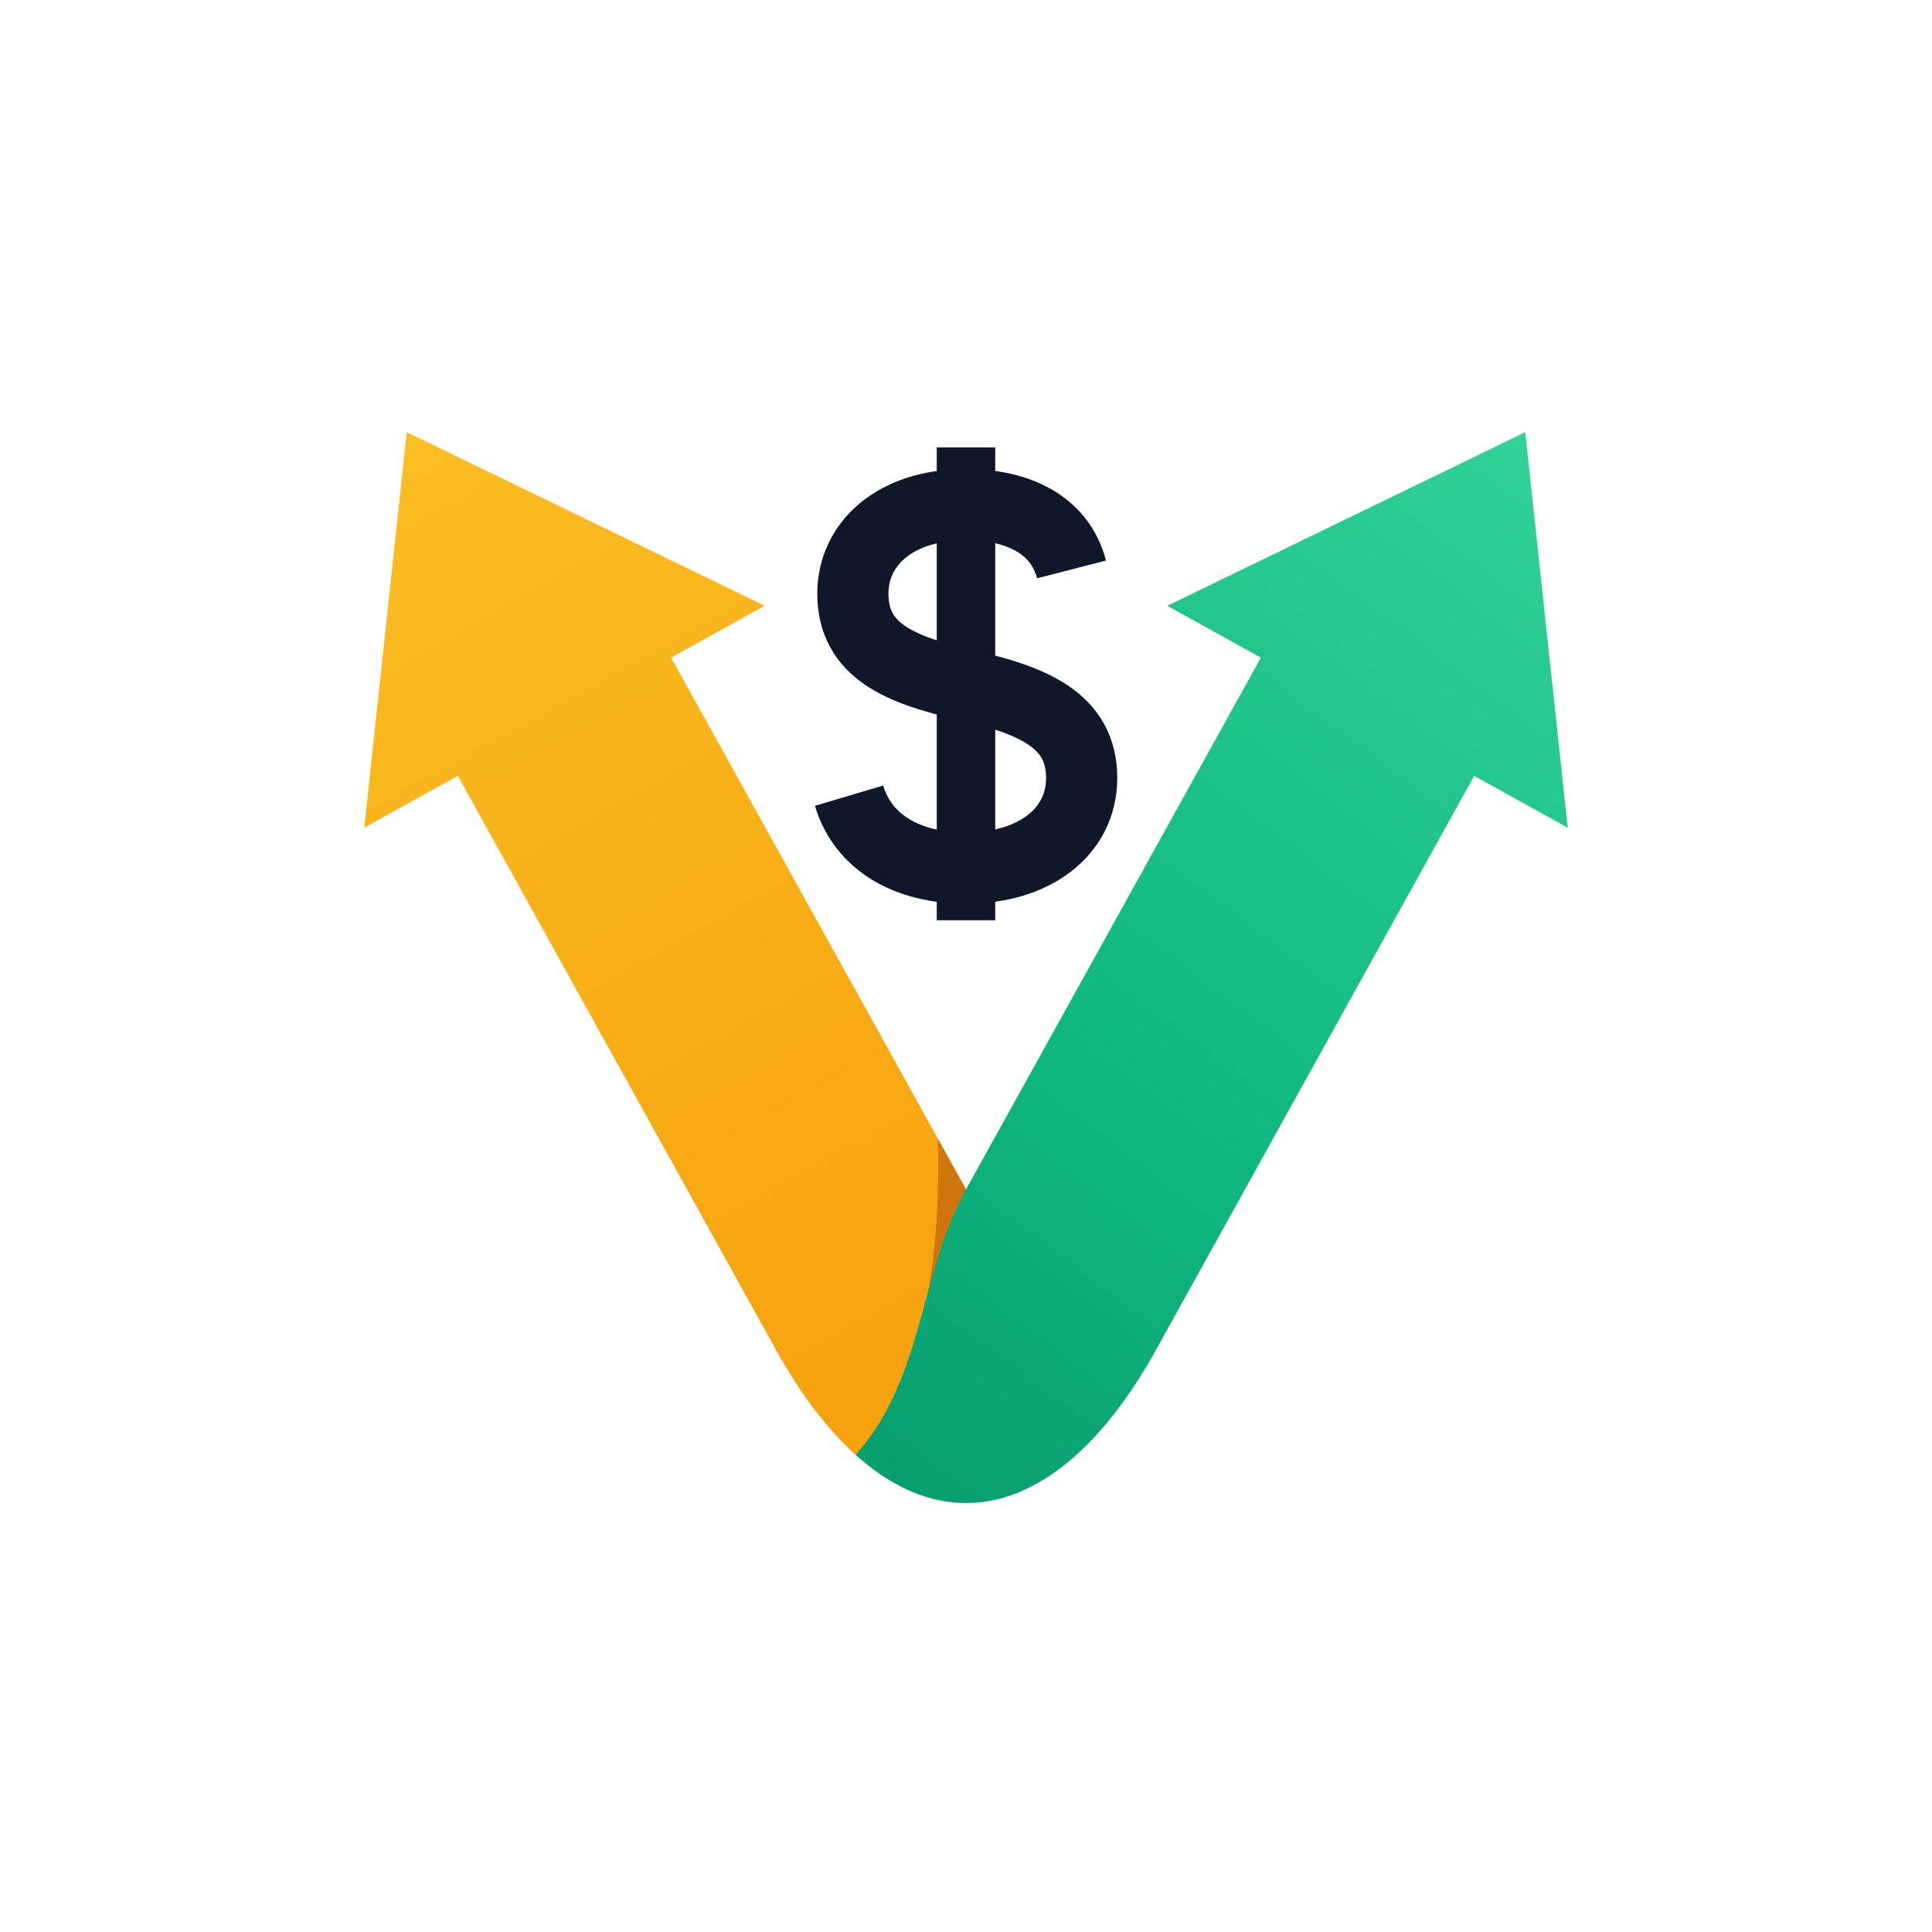
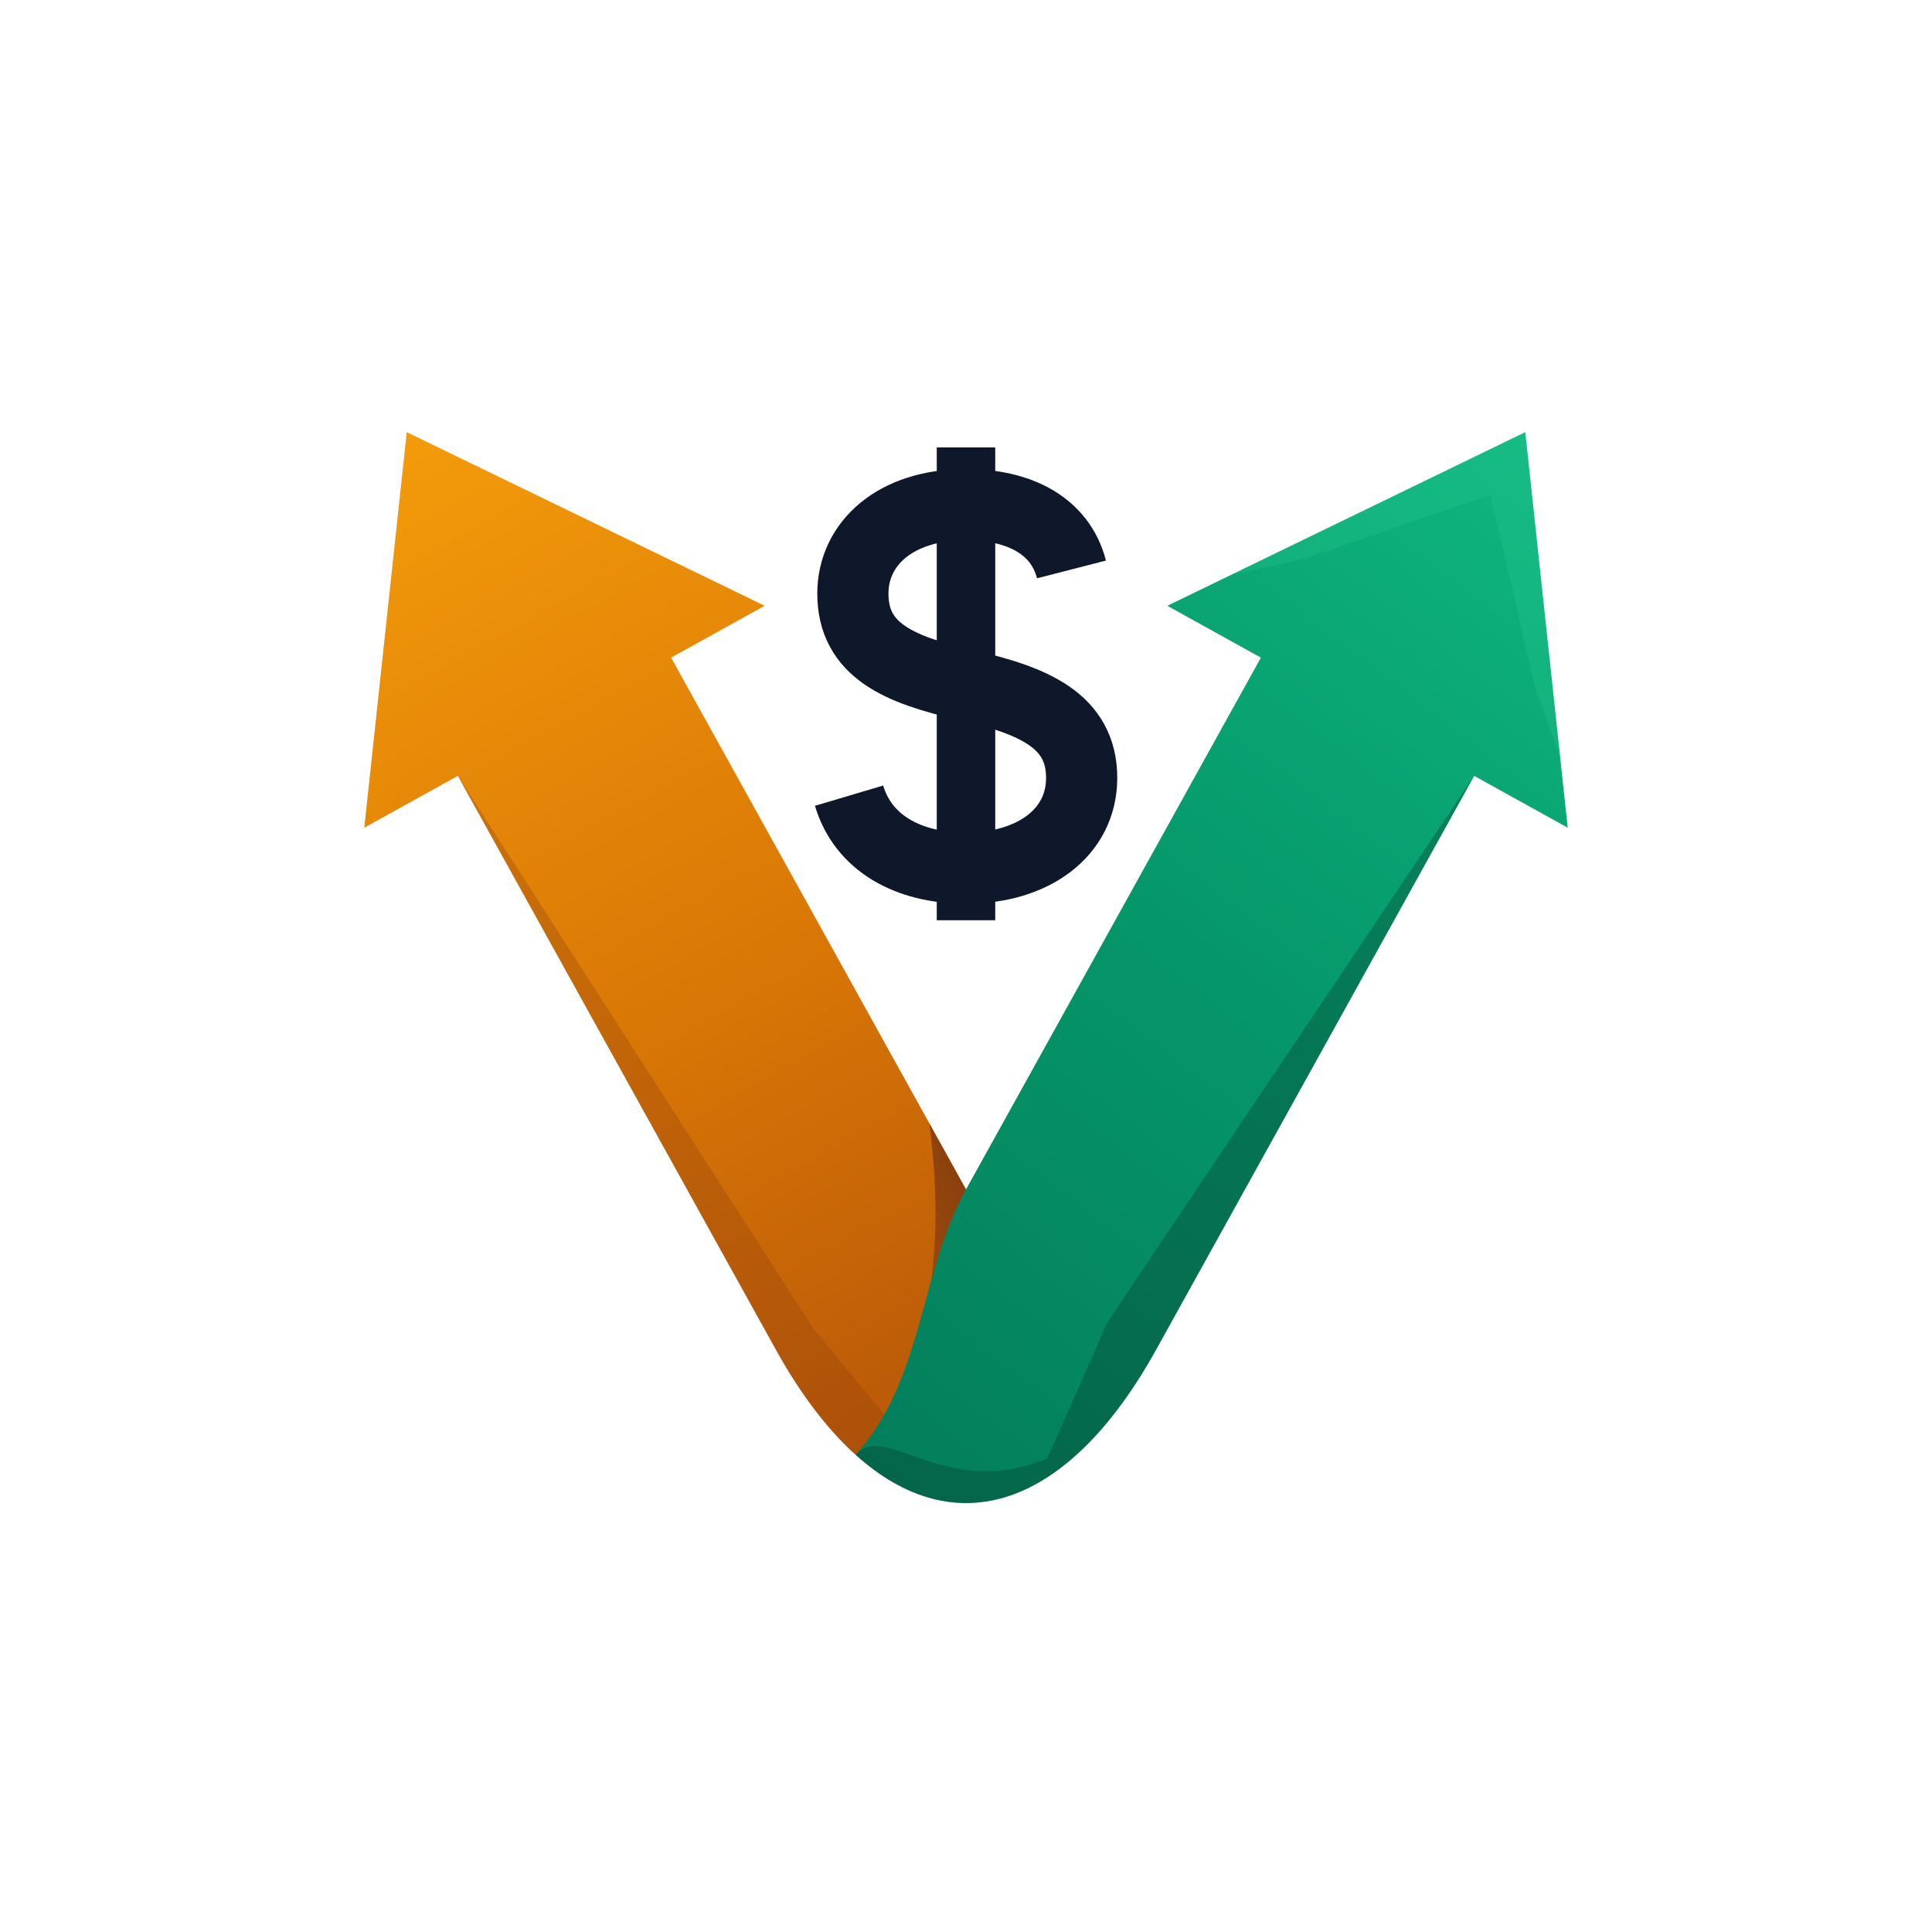
<svg xmlns="http://www.w3.org/2000/svg" viewBox="16 16 76 76" width="1024" height="1024">
  <defs>
    <linearGradient id="bgGrad" x1="16" y1="16" x2="92" y2="92" gradientUnits="userSpaceOnUse">
-       <stop offset="0%" stop-color="#0F172A" />
-       <stop offset="100%" stop-color="#1E293B" />
+       <stop offset="0%" stop-color="#0A101D" />
+       <stop offset="100%" stop-color="#172133" />
    </linearGradient>
    <linearGradient id="amberGrad" x1="28.0" y1="33.0" x2="52.0" y2="76.0" gradientUnits="userSpaceOnUse">
-       <stop offset="0%" stop-color="#FBBF24" />
-       <stop offset="100%" stop-color="#F59E0B" />
+       <stop offset="0%" stop-color="#F59E0B" />
+       <stop offset="55%" stop-color="#D97706" />
+       <stop offset="100%" stop-color="#B45309" />
+     </linearGradient>
+     <linearGradient id="foldShadowGrad" x1="46.0" y1="66.0" x2="54.0" y2="62.0" gradientUnits="userSpaceOnUse">
+       <stop offset="0%" stop-color="#78350F" stop-opacity="0.15" />
+       <stop offset="100%" stop-color="#78350F" stop-opacity="0.78" />
    </linearGradient>
    <linearGradient id="emeraldGrad" x1="46.0" y1="78.0" x2="80.0" y2="33.0" gradientUnits="userSpaceOnUse">
-       <stop offset="0%" stop-color="#059669" />
-       <stop offset="45%" stop-color="#10B981" />
-       <stop offset="100%" stop-color="#34D399" />
+       <stop offset="0%" stop-color="#047857" />
+       <stop offset="52%" stop-color="#059669" />
+       <stop offset="100%" stop-color="#10B981" />
    </linearGradient>
  </defs>
  <path d="M 32.00,33.00 L 30.33,48.56 L 34.01,46.52 L 46.52,69.09 C 47.50,70.86 48.56,72.24 49.66,73.23 L 51.49,72.01 L 56.20,65.29 L 54.00,62.79 L 42.40,41.87 L 46.08,39.83 Z" fill="url(#amberGrad)" />
-   <path d="M 52.89,60.79 L 54.00,62.79 L 51.49,72.01 L 49.66,73.23 Q 53.14,69.37 52.89,60.79 Z" fill="#B45309" opacity="0.58" />
+   <path d="M 34.01,46.52 L 46.52,69.09 C 47.50,70.86 48.56,72.24 49.66,73.23 L 50.93,71.82 L 48.00,68.27 Z" fill="#92400E" opacity="0.32" />
+   <path d="M 52.56,60.19 L 54.00,62.79 L 51.49,72.01 L 49.66,73.23 Q 53.67,68.77 52.56,60.19 Z" fill="url(#foldShadowGrad)" />
  <path d="M 76.00,33.00 L 77.67,48.56 L 73.99,46.52 L 61.48,69.09 C 58.00,75.37 53.56,76.75 49.66,73.23 C 52.33,70.26 52.16,66.11 54.00,62.79 L 65.60,41.87 L 61.92,39.83 Z" fill="url(#emeraldGrad)" />
+   <path d="M 73.99,46.52 L 61.48,69.09 C 58.00,75.37 53.56,76.75 49.66,73.23 C 50.86,71.89 53.16,75.05 57.20,73.37 L 59.56,68.02 Z" fill="#022C22" opacity="0.30" />
+   <path d="M 76.00,33.00 L 64.46,38.60 L 67.26,38.00 L 74.63,35.46 L 76.39,43.06 L 77.37,45.76 Z" fill="#34D399" opacity="0.20" />
  <path d="M 52.85,33.60 L 55.15,33.60 L 55.15,52.20 L 52.85,52.20 Z" fill="#0F172A" />
  <path d="M 58.15,38.40 C 57.70,36.65 56.05,35.85 54.00,35.85 C 51.20,35.85 49.55,37.40 49.55,39.35 C 49.55,41.60 51.40,42.35 54.00,42.95 C 56.65,43.55 58.55,44.35 58.55,46.60 C 58.55,48.75 56.65,50.15 54.00,50.15 C 51.70,50.15 49.95,49.15 49.40,47.30" fill="none" stroke="#0F172A" stroke-width="2.80" stroke-linecap="butt" />
</svg>
